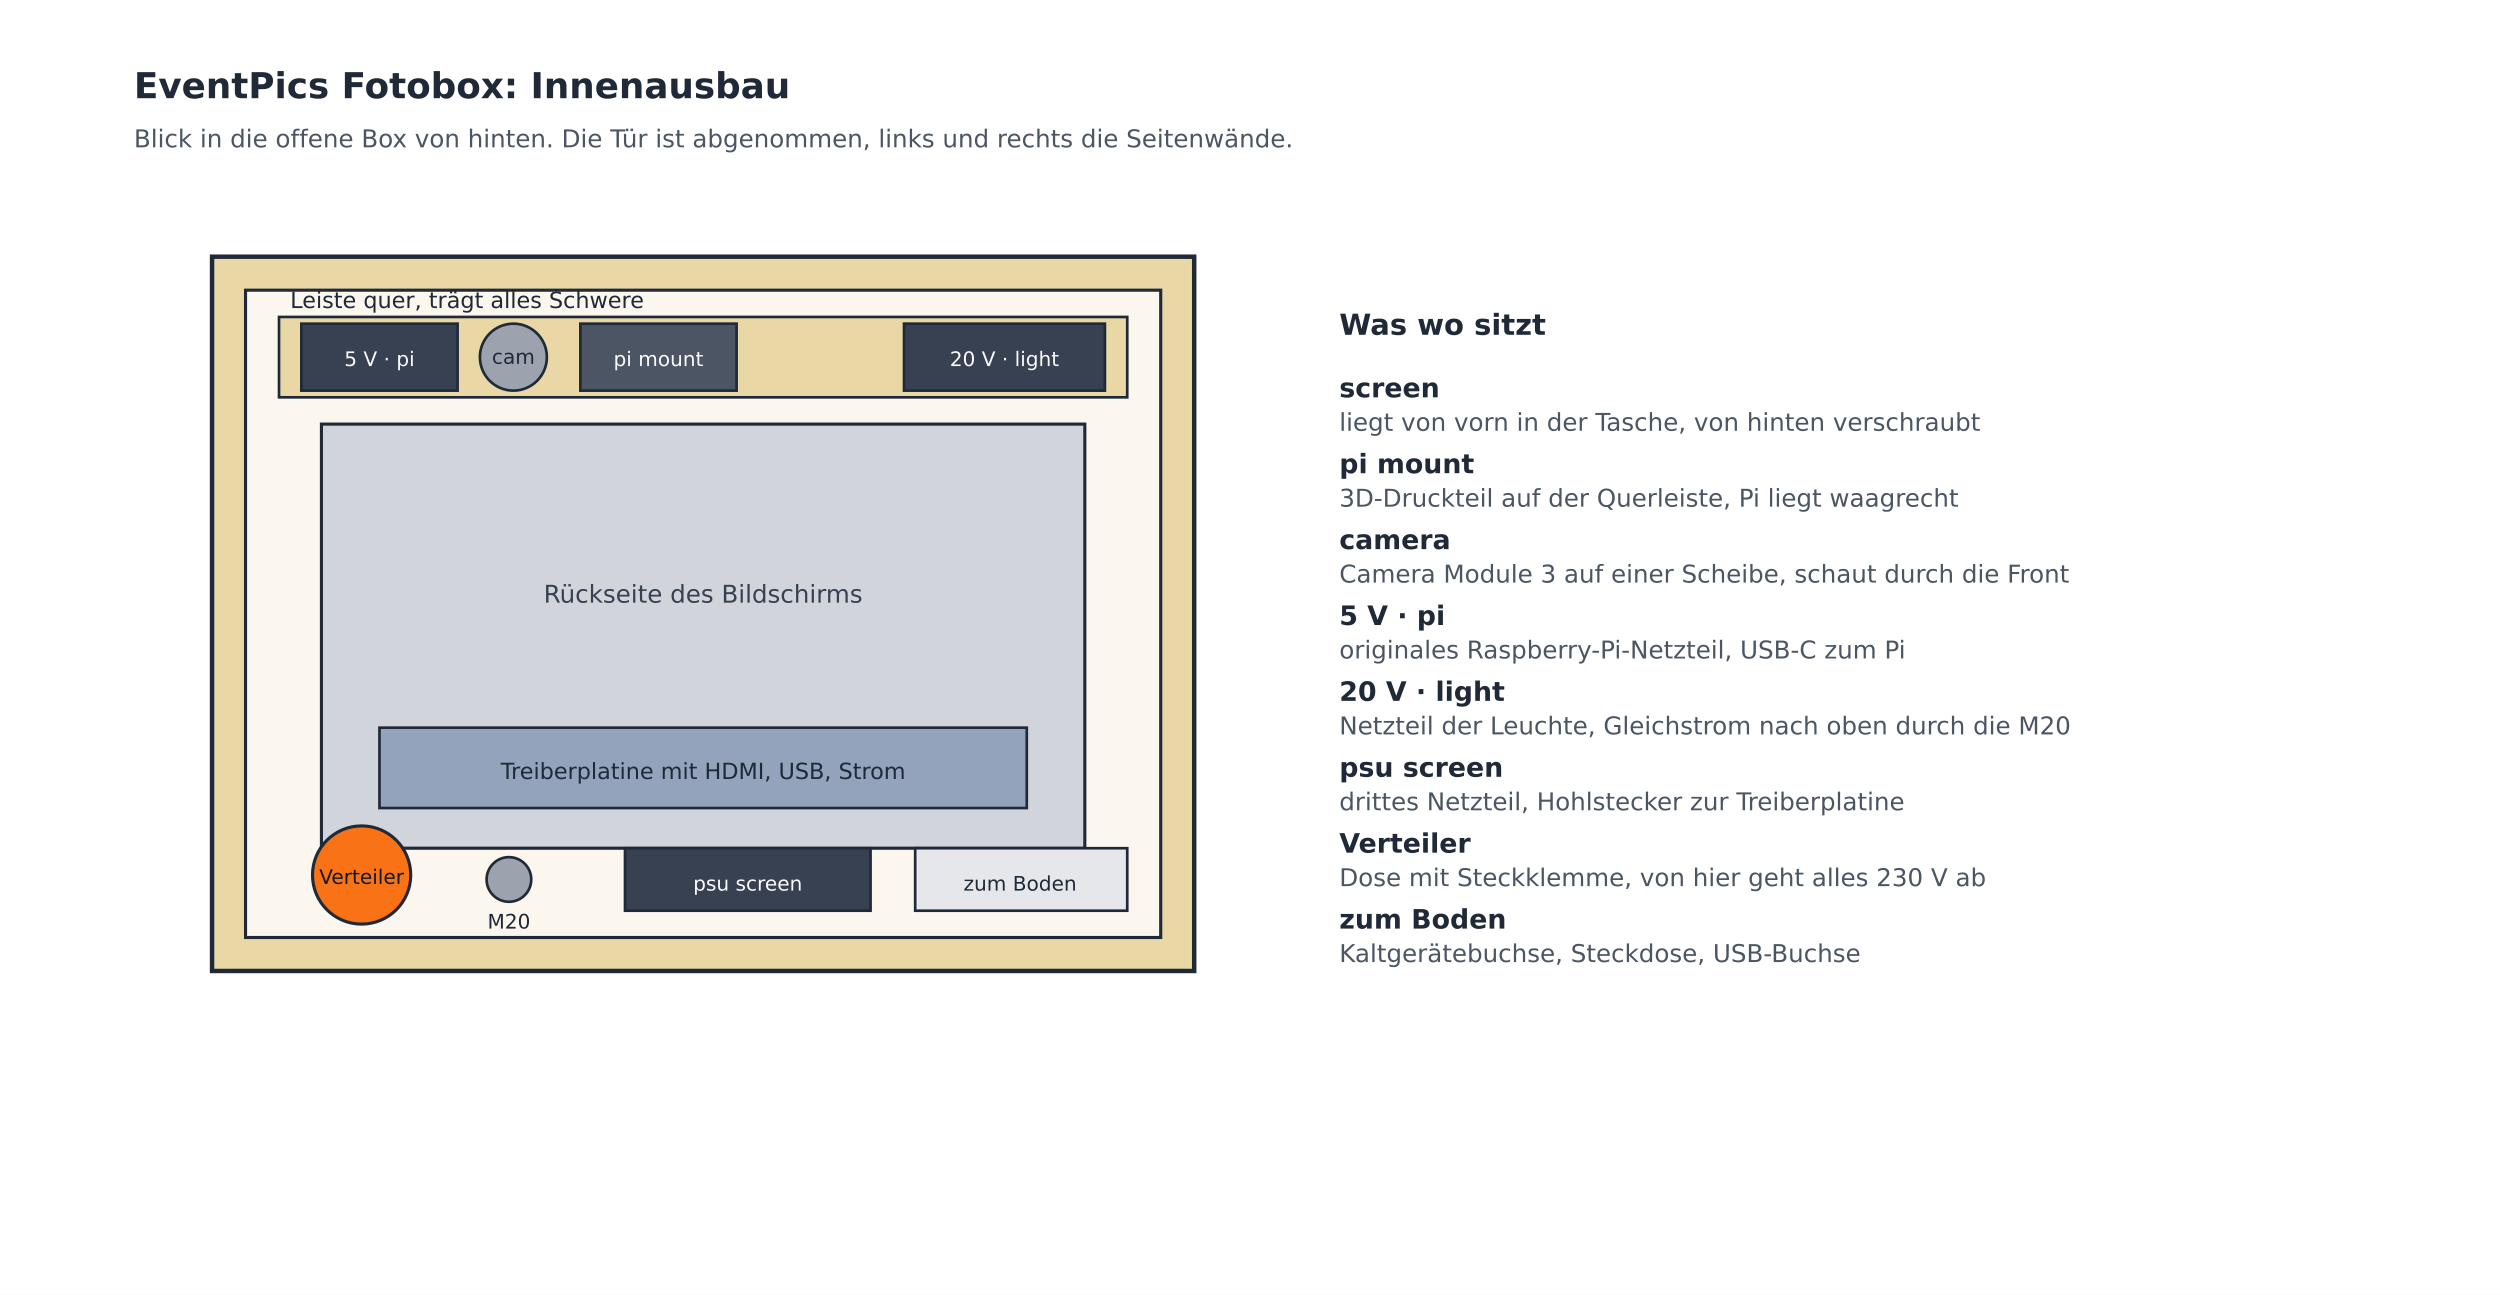
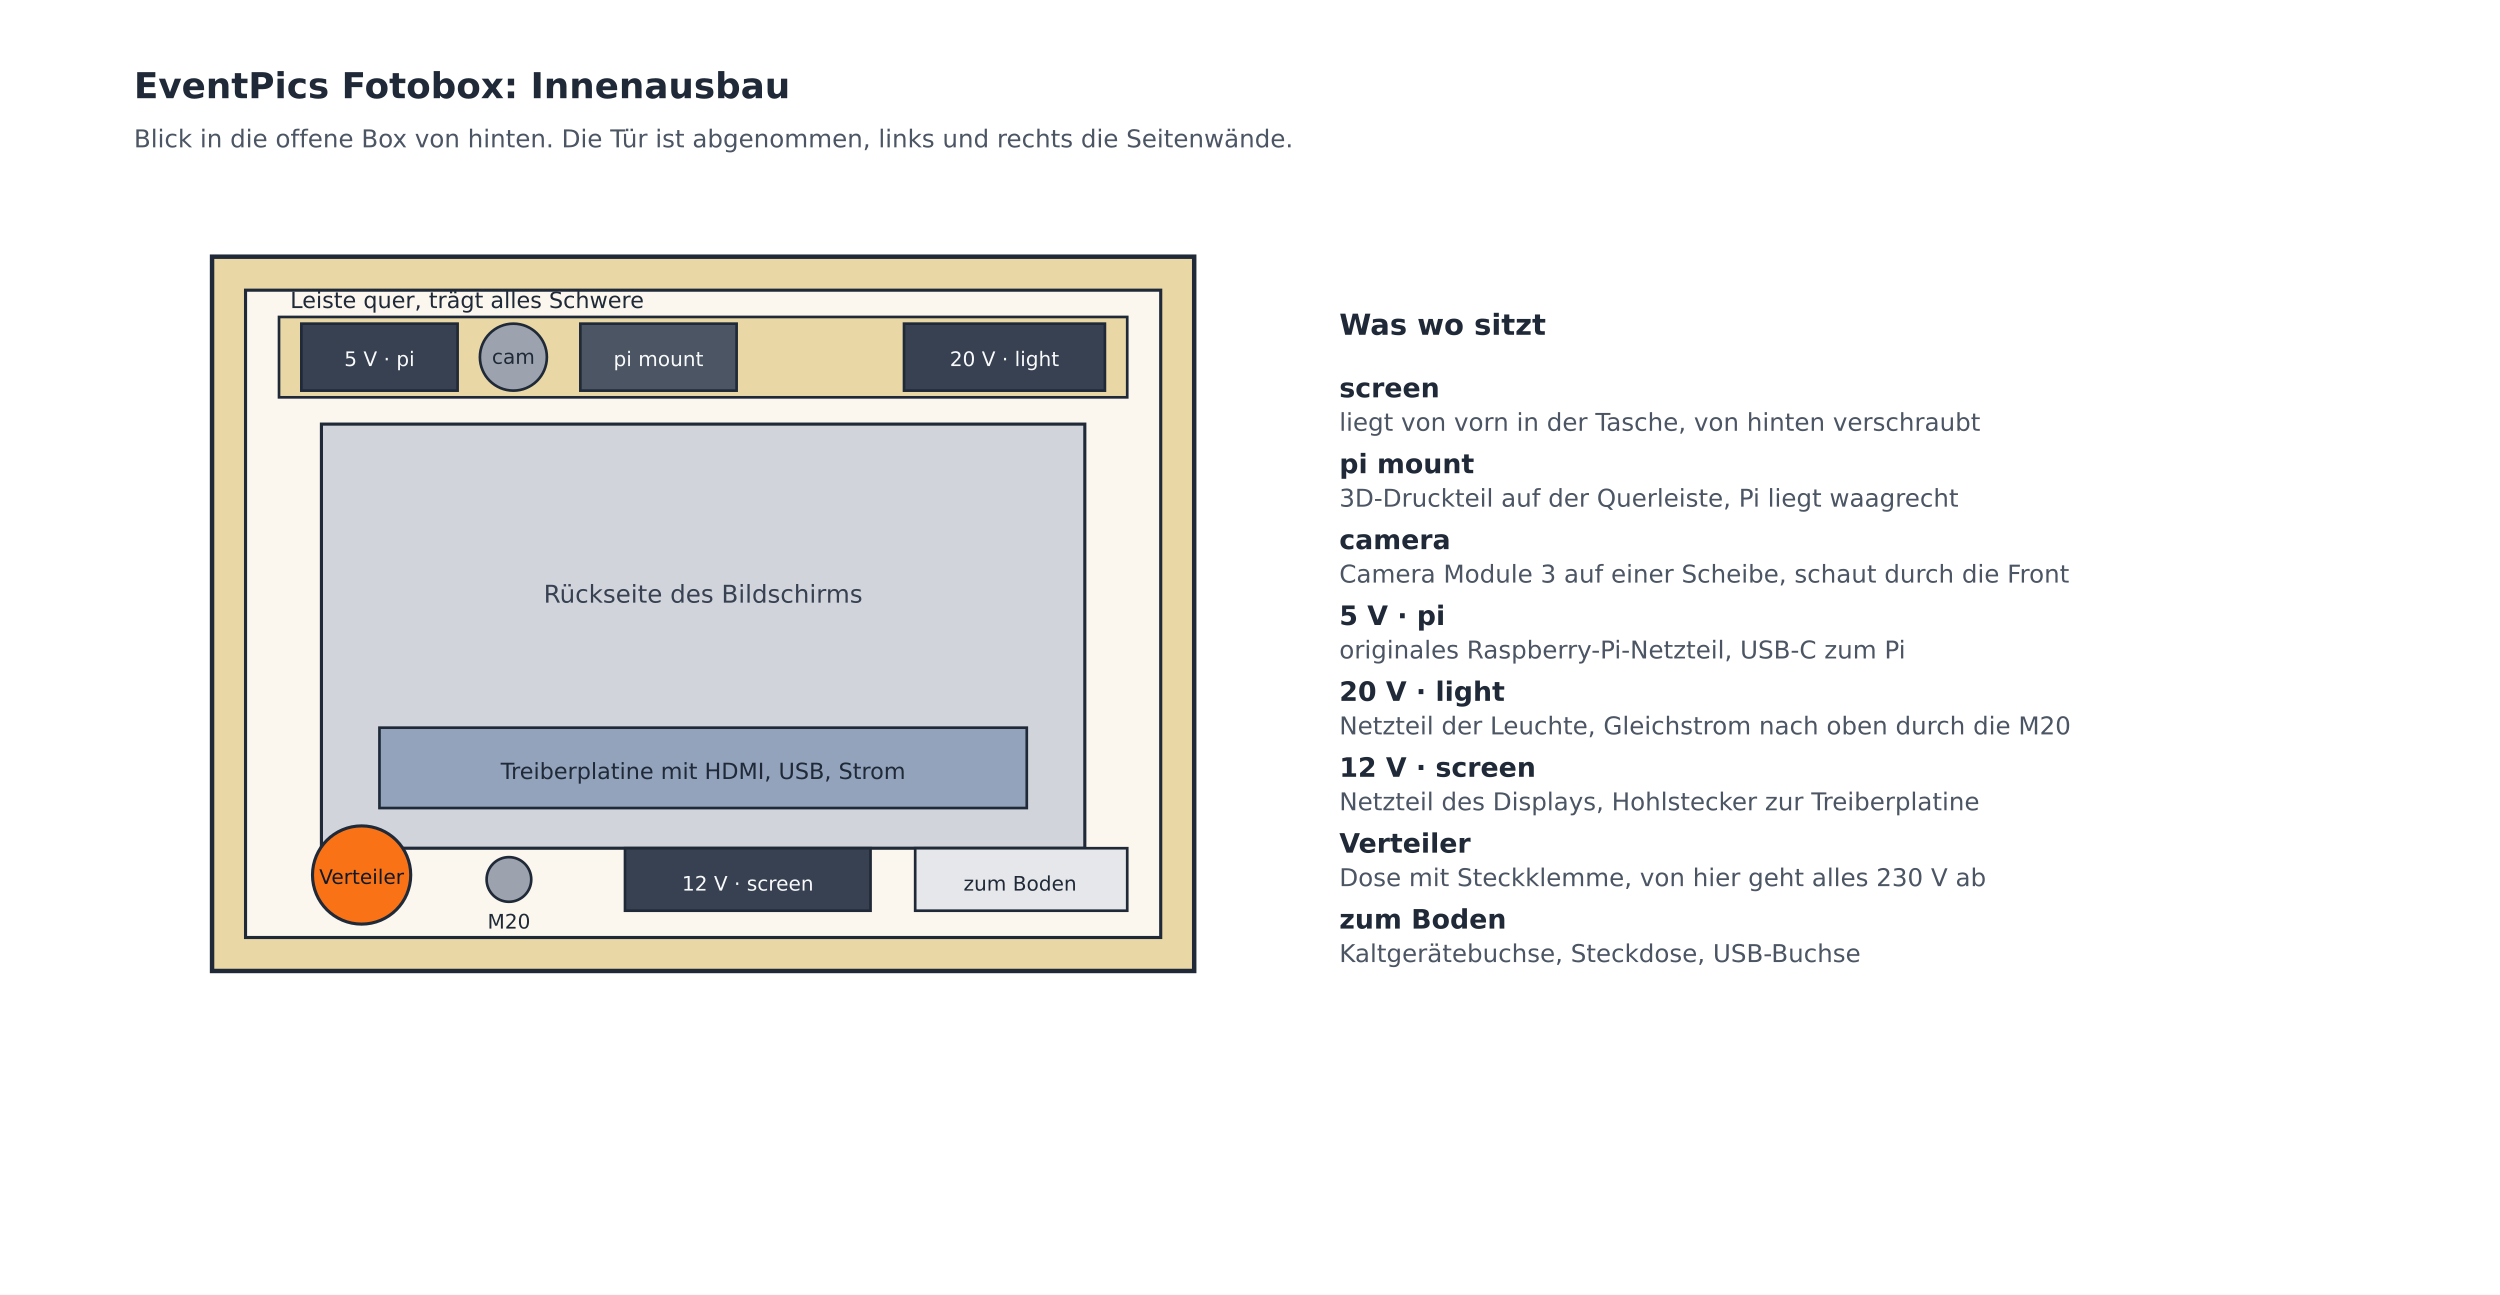
<svg xmlns="http://www.w3.org/2000/svg" viewBox="0 0 1120 580" width="1120" height="580" font-family="DejaVu Sans, Verdana, sans-serif">
  <rect width="1120" height="580" fill="#FFFFFF" />
  <text x="60.0" y="44.0" font-size="16" text-anchor="start" fill="#1F2937" font-weight="600">EventPics Fotobox: Innenausbau</text>
  <text x="60.0" y="66.0" font-size="11" text-anchor="start" fill="#4B5563" font-weight="normal">Blick in die offene Box von hinten. Die Tür ist abgenommen, links und rechts die Seitenwände.</text>
  <rect x="95.0" y="115.0" width="440.0" height="320.0" rx="0" fill="#E9D8A6" stroke="#1F2937" stroke-width="2" />
  <rect x="110.0" y="130.0" width="410.0" height="290.0" rx="0" fill="#FBF7EE" stroke="#1F2937" stroke-width="1.4" />
  <rect x="144.0" y="190.0" width="342.0" height="190.0" rx="0" fill="#D1D5DB" stroke="#1F2937" stroke-width="1.4" />
  <text x="315.0" y="270.0" font-size="11" text-anchor="middle" fill="#374151" font-weight="normal">Rückseite des Bildschirms</text>
  <rect x="170.0" y="326.0" width="290.0" height="36.0" rx="0" fill="#93A3BC" stroke="#1F2937" stroke-width="1.2" />
  <text x="315.0" y="349.0" font-size="10" text-anchor="middle" fill="#1F2937" font-weight="normal">Treiberplatine mit HDMI, USB, Strom</text>
  <rect x="125.0" y="142.0" width="380.0" height="36.0" rx="0" fill="#E9D8A6" stroke="#1F2937" stroke-width="1.2" />
  <text x="130.0" y="138.0" font-size="10" text-anchor="start" fill="#1F2937" font-weight="normal">Leiste quer, trägt alles Schwere</text>
  <rect x="260.0" y="145.0" width="70.0" height="30.0" rx="0" fill="#4B5563" stroke="#1F2937" stroke-width="1.2" />
  <text x="295.0" y="164.0" font-size="9" text-anchor="middle" fill="#F9FAFB" font-weight="normal">pi mount</text>
  <circle cx="230.0" cy="160.0" r="15.0" fill="#9CA3AF" stroke="#1F2937" stroke-width="1.2" />
  <text x="230.0" y="163.0" font-size="9" text-anchor="middle" fill="#1F2937" font-weight="normal">cam</text>
  <rect x="135.0" y="145.0" width="70.0" height="30.0" rx="0" fill="#374151" stroke="#1F2937" stroke-width="1.2" />
  <text x="170.0" y="164.0" font-size="9" text-anchor="middle" fill="#F9FAFB" font-weight="normal">5 V · pi</text>
  <rect x="405.0" y="145.0" width="90.0" height="30.0" rx="0" fill="#374151" stroke="#1F2937" stroke-width="1.2" />
  <text x="450.0" y="164.0" font-size="9" text-anchor="middle" fill="#F9FAFB" font-weight="normal">20 V · light</text>
  <circle cx="162.0" cy="392.0" r="22.0" fill="#F97316" stroke="#1F2937" stroke-width="1.4" />
  <text x="162.0" y="396.0" font-size="9" text-anchor="middle" fill="#111827" font-weight="normal">Verteiler</text>
  <circle cx="228.0" cy="394.0" r="10.0" fill="#9CA3AF" stroke="#1F2937" stroke-width="1.2" />
  <text x="228.0" y="416.0" font-size="9" text-anchor="middle" fill="#1F2937" font-weight="normal">M20</text>
  <rect x="280.0" y="380.0" width="110.0" height="28.0" rx="0" fill="#374151" stroke="#1F2937" stroke-width="1.2" />
-   <text x="335.0" y="399.0" font-size="9" text-anchor="middle" fill="#F9FAFB" font-weight="normal">psu screen</text>
+   <text x="335.0" y="399.0" font-size="9" text-anchor="middle" fill="#F9FAFB" font-weight="normal">12 V · screen</text>
  <rect x="410.0" y="380.0" width="95.0" height="28.0" rx="0" fill="#E5E7EB" stroke="#1F2937" stroke-width="1.2" />
  <text x="457.0" y="399.0" font-size="9" text-anchor="middle" fill="#1F2937" font-weight="normal">zum Boden</text>
  <text x="600.0" y="150.0" font-size="13" text-anchor="start" fill="#1F2937" font-weight="600">Was wo sitzt</text>
  <text x="600.0" y="178.0" font-size="12" text-anchor="start" fill="#1F2937" font-weight="600">screen</text>
  <text x="600.0" y="193.0" font-size="11" text-anchor="start" fill="#4B5563" font-weight="normal">liegt von vorn in der Tasche, von hinten verschraubt</text>
  <text x="600.0" y="212.0" font-size="12" text-anchor="start" fill="#1F2937" font-weight="600">pi mount</text>
  <text x="600.0" y="227.0" font-size="11" text-anchor="start" fill="#4B5563" font-weight="normal">3D-Druckteil auf der Querleiste, Pi liegt waagrecht</text>
  <text x="600.0" y="246.0" font-size="12" text-anchor="start" fill="#1F2937" font-weight="600">camera</text>
  <text x="600.0" y="261.0" font-size="11" text-anchor="start" fill="#4B5563" font-weight="normal">Camera Module 3 auf einer Scheibe, schaut durch die Front</text>
  <text x="600.0" y="280.0" font-size="12" text-anchor="start" fill="#1F2937" font-weight="600">5 V · pi</text>
  <text x="600.0" y="295.0" font-size="11" text-anchor="start" fill="#4B5563" font-weight="normal">originales Raspberry-Pi-Netzteil, USB-C zum Pi</text>
  <text x="600.0" y="314.0" font-size="12" text-anchor="start" fill="#1F2937" font-weight="600">20 V · light</text>
  <text x="600.0" y="329.0" font-size="11" text-anchor="start" fill="#4B5563" font-weight="normal">Netzteil der Leuchte, Gleichstrom nach oben durch die M20</text>
-   <text x="600.0" y="348.0" font-size="12" text-anchor="start" fill="#1F2937" font-weight="600">psu screen</text>
-   <text x="600.0" y="363.0" font-size="11" text-anchor="start" fill="#4B5563" font-weight="normal">drittes Netzteil, Hohlstecker zur Treiberplatine</text>
+   <text x="600.0" y="348.0" font-size="12" text-anchor="start" fill="#1F2937" font-weight="600">12 V · screen</text>
+   <text x="600.0" y="363.0" font-size="11" text-anchor="start" fill="#4B5563" font-weight="normal">Netzteil des Displays, Hohlstecker zur Treiberplatine</text>
  <text x="600.0" y="382.0" font-size="12" text-anchor="start" fill="#1F2937" font-weight="600">Verteiler</text>
  <text x="600.0" y="397.0" font-size="11" text-anchor="start" fill="#4B5563" font-weight="normal">Dose mit Steckklemme, von hier geht alles 230 V ab</text>
  <text x="600.0" y="416.0" font-size="12" text-anchor="start" fill="#1F2937" font-weight="600">zum Boden</text>
  <text x="600.0" y="431.0" font-size="11" text-anchor="start" fill="#4B5563" font-weight="normal">Kaltgerätebuchse, Steckdose, USB-Buchse</text>
</svg>
